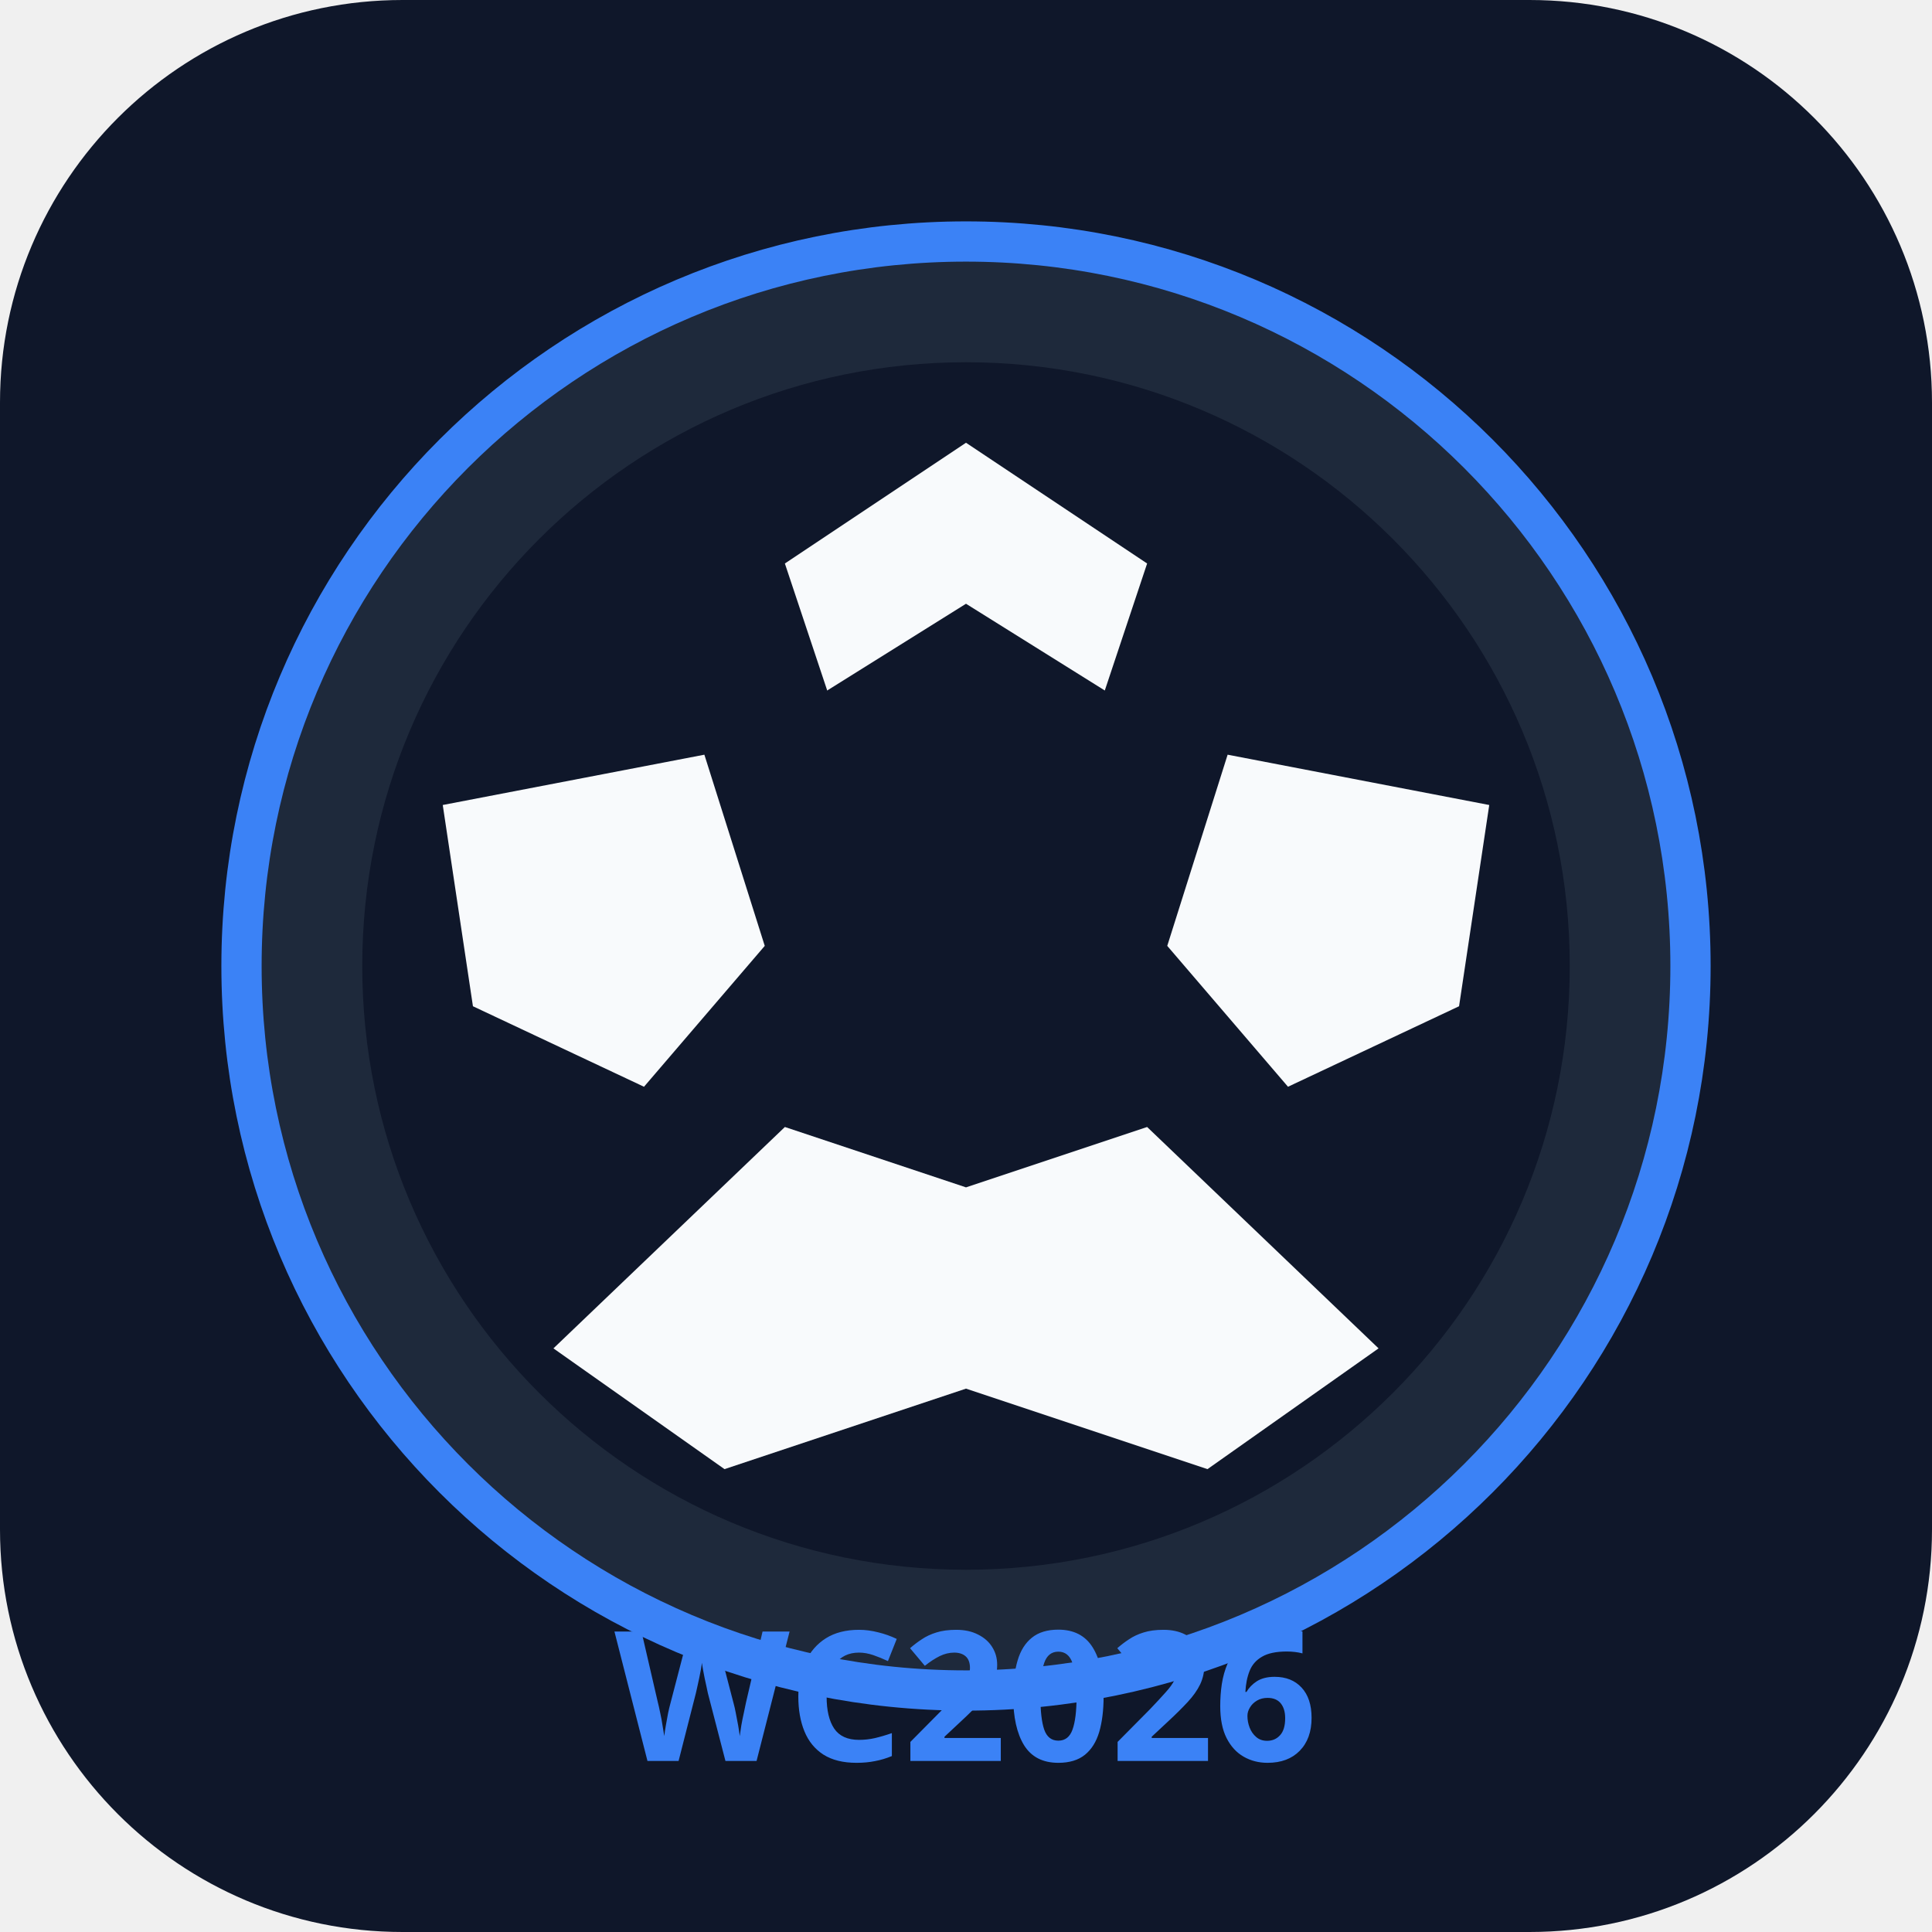
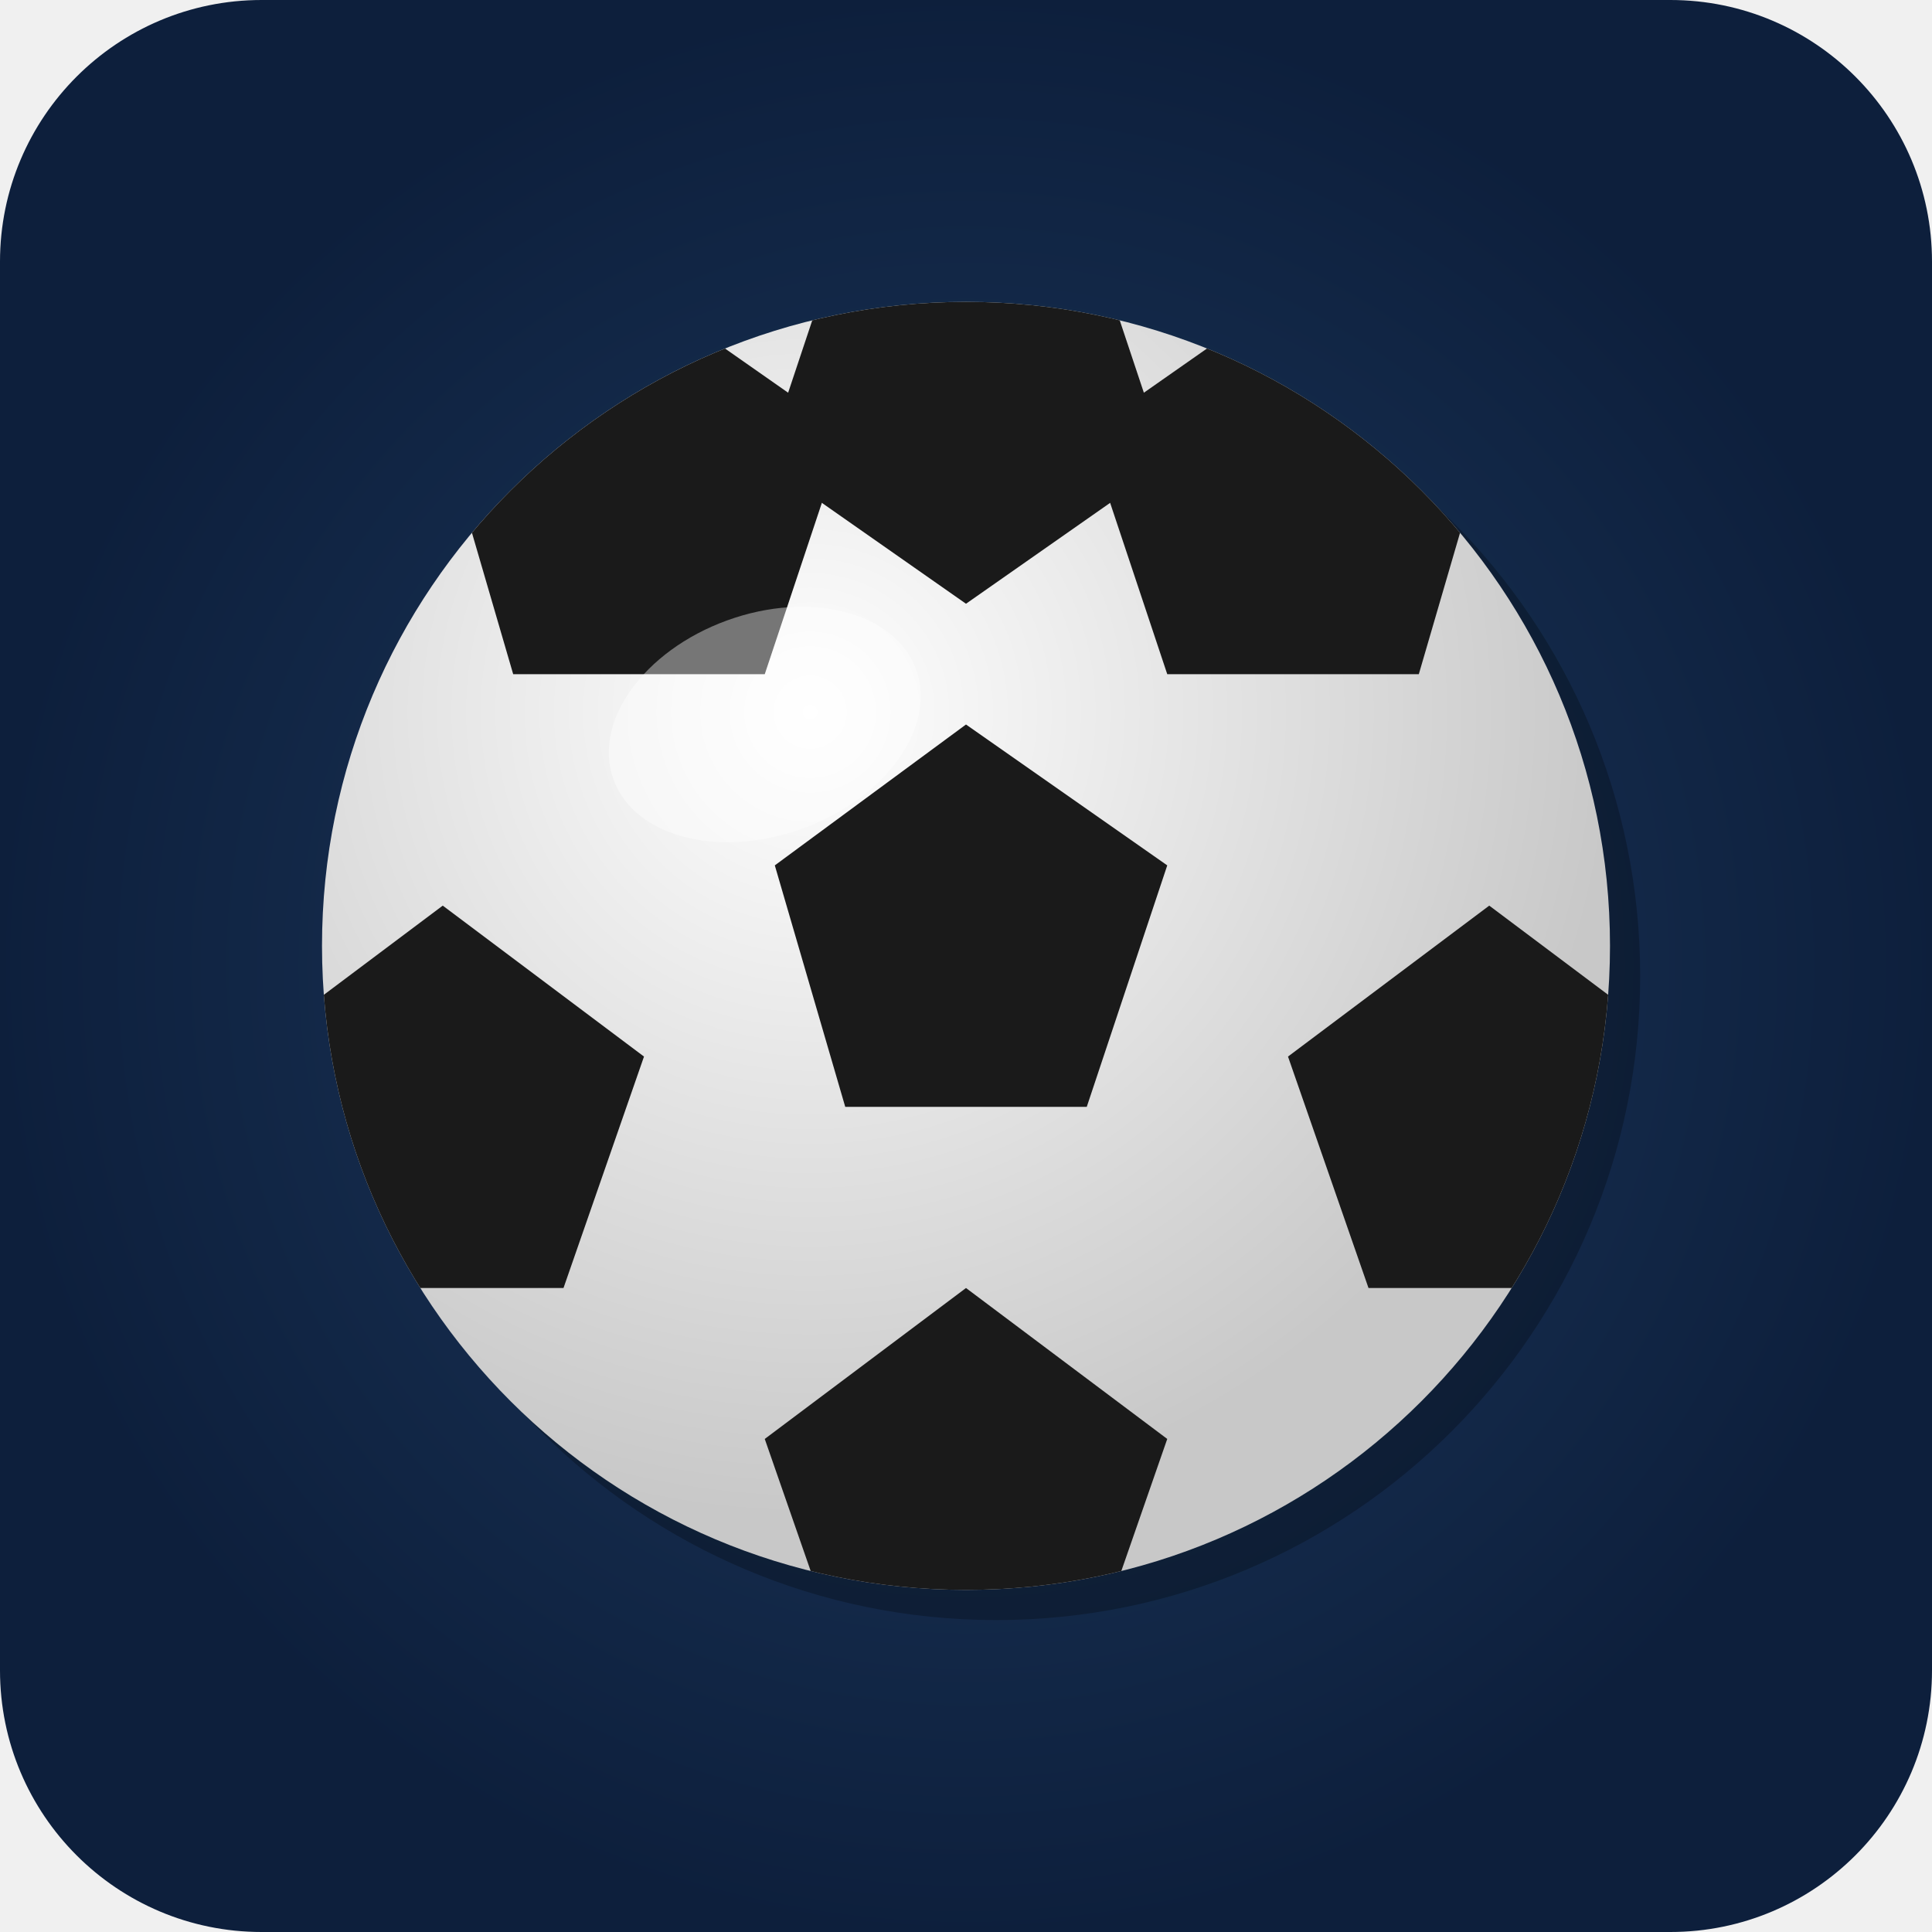
<svg xmlns="http://www.w3.org/2000/svg" viewBox="0 0 192 192">
-   <rect width="192" height="192" rx="40" fill="#0f172a" />
-   <circle cx="96" cy="96" r="72" fill="#1e293b" />
-   <circle cx="96" cy="96" r="60" fill="#0f172a" />
-   <polygon points="96,44 114,56 108,74 84,74 78,56" fill="#f8fafc" />
-   <polygon points="148,80 145,100 128,108 116,94 122,75" fill="#f8fafc" />
-   <polygon points="137,134 120,146 96,138 96,118 114,112" fill="#f8fafc" />
-   <polygon points="55,134 72,146 96,138 96,118 78,112" fill="#f8fafc" />
-   <polygon points="44,80 47,100 64,108 76,94 70,75" fill="#f8fafc" />
-   <polygon points="96,60 112,70 112,90 96,100 80,90 80,70" fill="#0f172a" />
-   <circle cx="96" cy="96" r="72" fill="none" stroke="#3b82f6" stroke-width="4" />
-   <text x="96" y="175" text-anchor="middle" fill="#3b82f6" font-family="system-ui,sans-serif" font-size="18" font-weight="bold">WC2026</text>
+   <defs>
+     <radialGradient id="bg" cx="50%" cy="50%" r="50%">
+       <stop offset="0%" stop-color="#1e3a5f" />
+       <stop offset="100%" stop-color="#0d1f3c" />
+     </radialGradient>
+     <radialGradient id="ball" cx="38%" cy="32%" r="62%">
+       <stop offset="0%" stop-color="#ffffff" />
+       <stop offset="100%" stop-color="#c8c8c8" />
+     </radialGradient>
+     <clipPath id="c">
+       <circle cx="96" cy="94" r="64" />
+     </clipPath>
+   </defs>
+   <rect width="192" height="192" rx="26" fill="url(#bg)" />
+   <circle cx="99" cy="97" r="64" fill="#000" opacity="0.25" />
+   <circle cx="96" cy="94" r="64" fill="url(#ball)" />
+   <g clip-path="url(#c)" fill="#1a1a1a">
+     <polygon points="96,72 116,86 108,110 84,110 77,86" />
+     <polygon points="96,60 116,46 108,22 84,22 76,46" />
+     <polygon points="116,67 141,67 148,43 128,29 108,43" />
+     <polygon points="128,105 136,128 161,128 168,105 148,90" />
+     <polygon points="96,128 76,143 84,166 108,166 116,143" />
+     <polygon points="64,105 44,90 24,105 31,128 56,128" />
+     <polygon points="76,67 84,43 64,29 44,43 51,67" />
+   </g>
+   <ellipse cx="76" cy="72" rx="16" ry="11" fill="#fff" opacity="0.4" transform="rotate(-20,76,72)" />
</svg>
